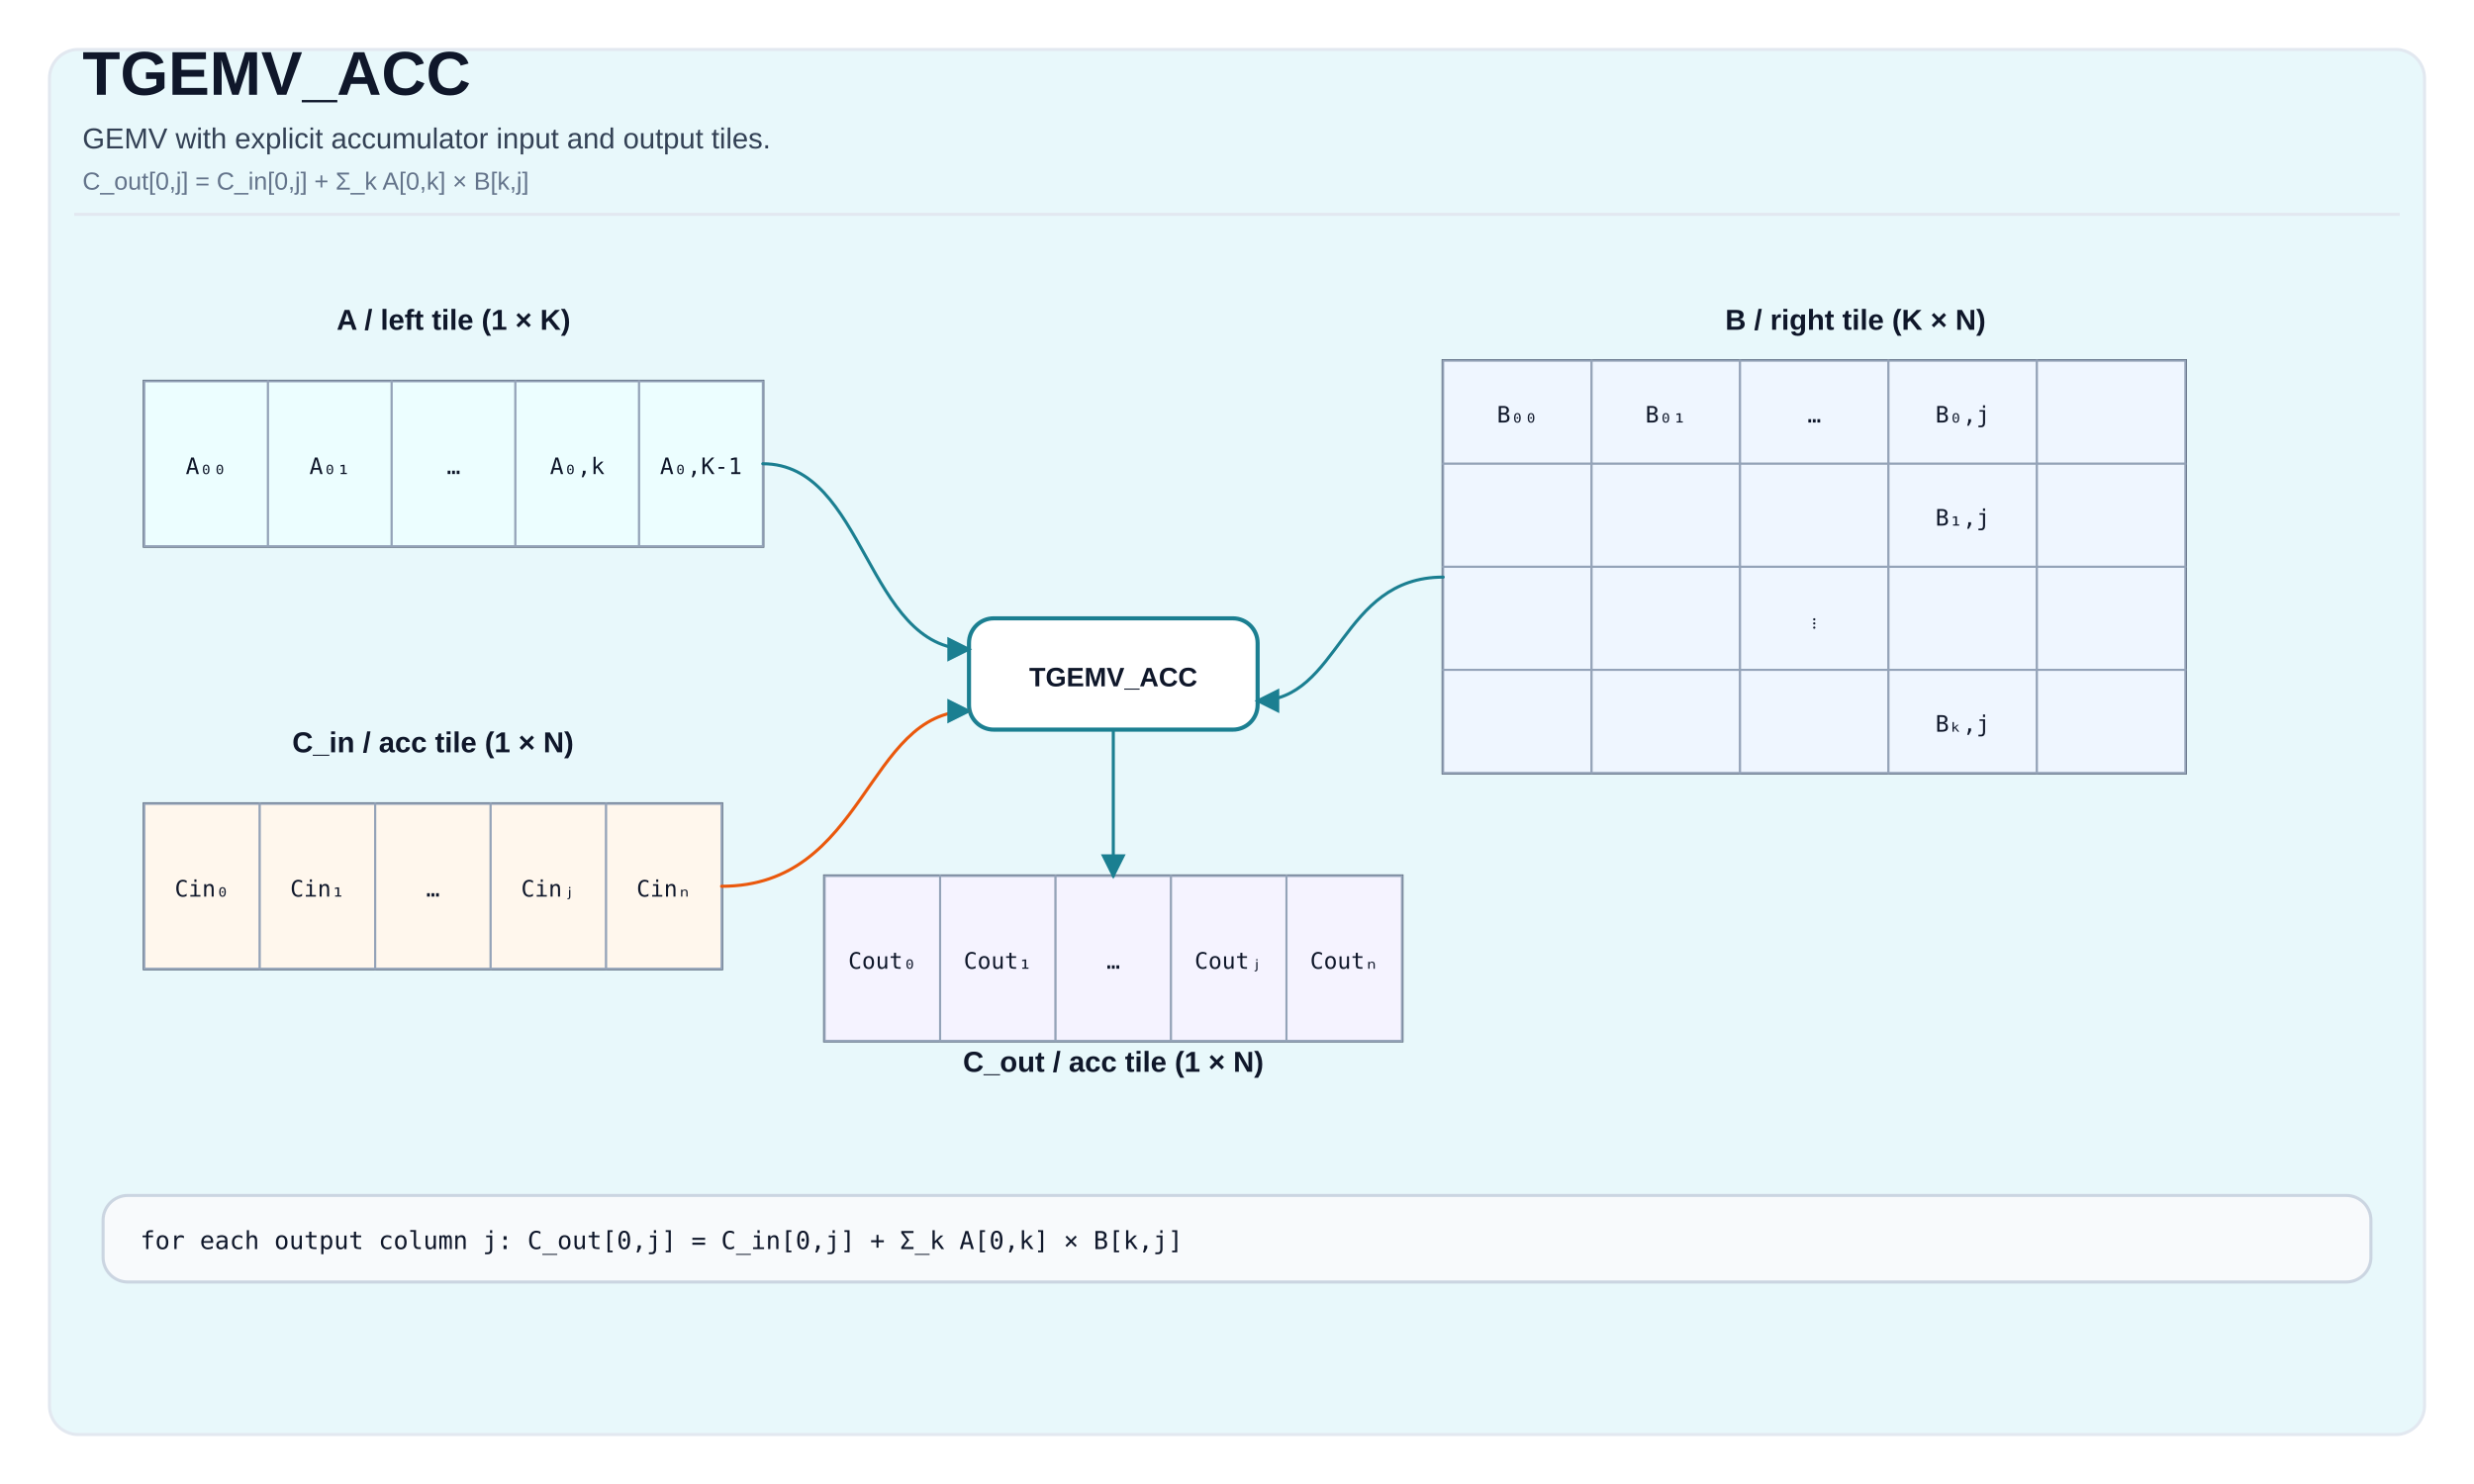
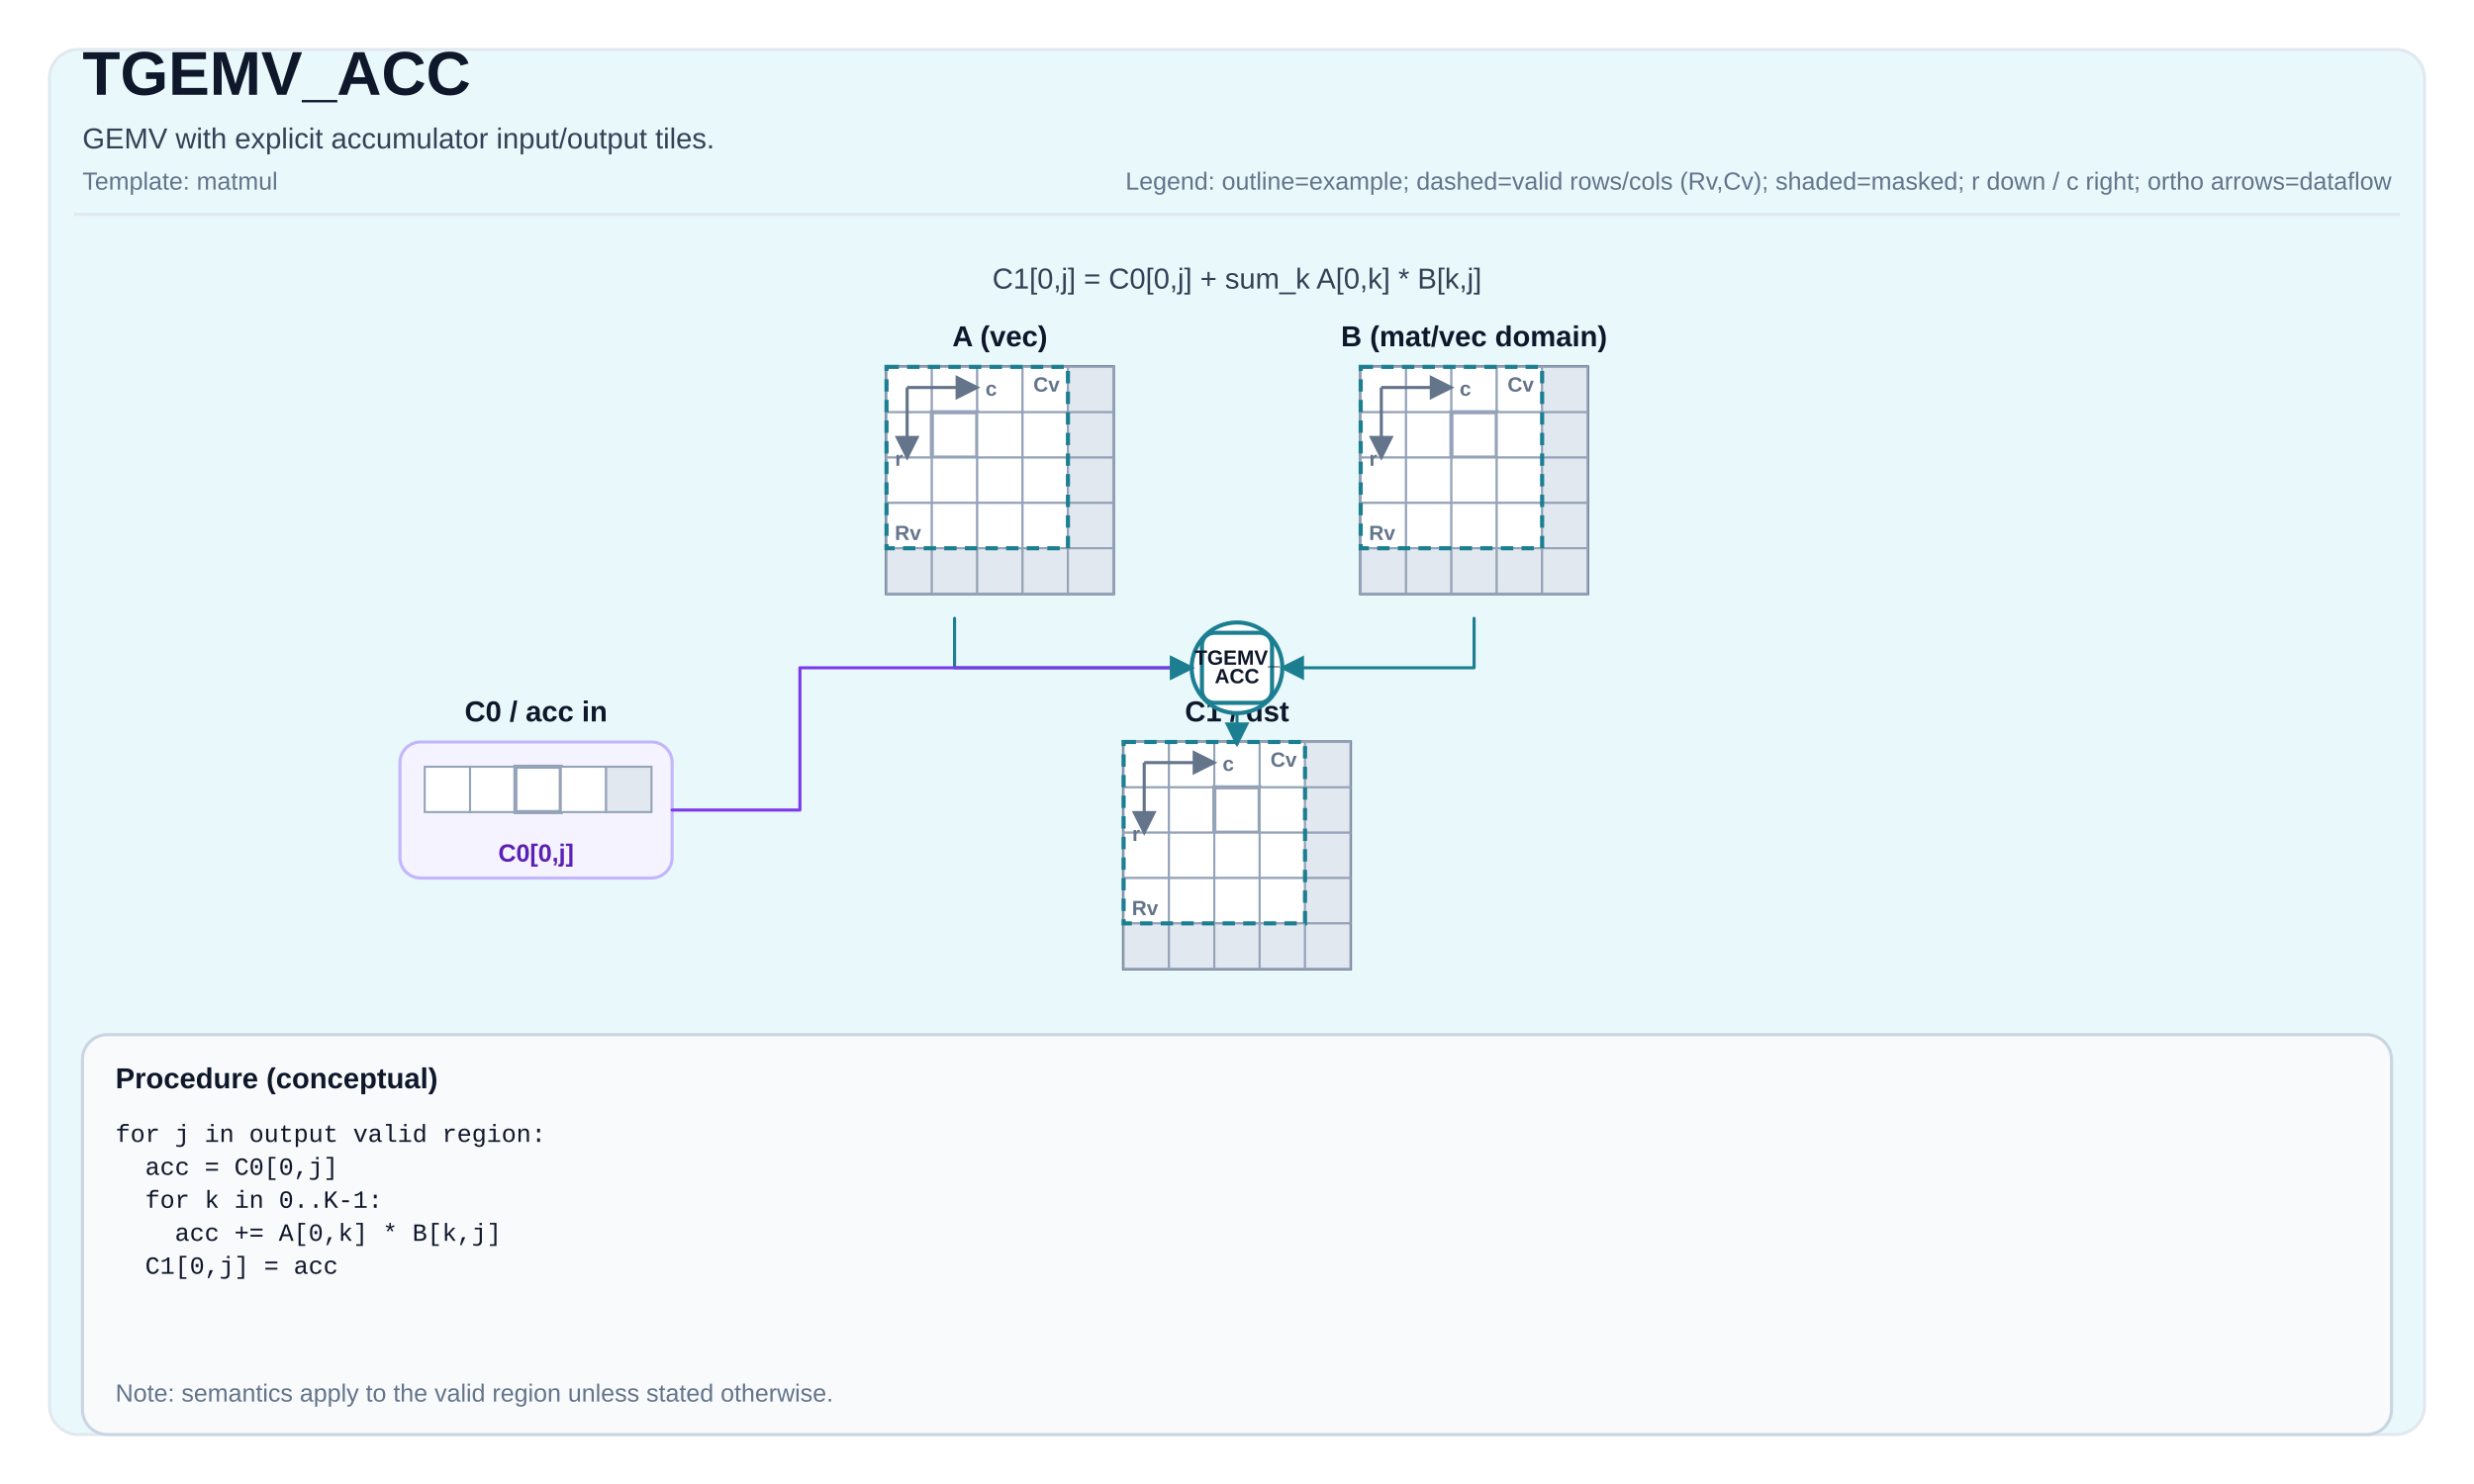
<svg xmlns="http://www.w3.org/2000/svg" width="1200" height="720" viewBox="0 0 1200 720" role="img" aria-label="TGEMV_ACC tile operation diagram">
  <defs>
    <marker id="arrow" markerWidth="8" markerHeight="8" refX="7" refY="4" orient="auto">
      <path d="M0,0 L0,8 L8,4 z" fill="#1B7F91" />
+     </marker>
+     <marker id="axisArrow" markerWidth="8" markerHeight="8" refX="7" refY="4" orient="auto">
+       <path d="M0,0 L0,8 L8,4 z" fill="#64748b" />
    </marker>
  </defs>
  <style>
svg { font-family: Arial, Helvetica, sans-serif; }
.title { font-size: 30px; font-weight: 700; fill: #0f172a; }
.subtitle { font-size: 14px; fill: #334155; }
.meta { font-size: 12px; fill: #64748b; }
.frame { fill: white; }
.panel { fill: #E8F8FB; stroke: #e2e8f0; stroke-width: 1.5; rx: 14; }
.tileLabel { font-size: 14px; font-weight: 700; fill: #0f172a; }
.tileBorder { fill: none; stroke: #475569; stroke-width: 1.5; }
.cell { fill: #ffffff; stroke: #94a3b8; stroke-width: 1; }
- .cellA { fill: #ecfeff; }
- .cellB { fill: #eff6ff; }
- .cellCin { fill: #fff7ed; }
- .cellCout { fill: #f5f3ff; }
- .cellText { font-family: ui-monospace, SFMono-Regular, Menlo, Monaco, Consolas, monospace; font-size: 11px; fill: #0f172a; }
- .arrow { stroke-width: 1.5; fill: none; stroke-linejoin: round; stroke-linecap: round; marker-end: url(#arrow); }
+ .cellMasked { fill: #e2e8f0; }
+ .cellHL { stroke-width: 2; }
+ .arrow { stroke-width: 1.5; fill: none; stroke-linejoin: round; stroke-linecap: round; }
+ .axisLine { stroke: #64748b; stroke-width: 1.5; fill: none; }
+ .axisText { font-size: 10px; fill: #64748b; font-weight: 700; }
+ .opCircle { fill: #ffffff; stroke-width: 2; }
+ .opRect { fill: #ffffff; stroke-width: 2; }
+ .opText { font-size: 10px; font-weight: 800; fill: #0f172a; }
.procBox { fill: #f8fafc; stroke: #cbd5e1; stroke-width: 1.5; rx: 12; }
.procTitle { font-size: 14px; font-weight: 700; fill: #0f172a; }
- .procText { font-family: ui-monospace, SFMono-Regular, Menlo, Monaco, Consolas, monospace; font-size: 12px; fill: #0f172a; }
- .opBox { fill: #ffffff; stroke: #1B7F91; stroke-width: 2; rx: 12; }
- .opText { font-size: 13px; font-weight: 800; fill: #0f172a; }
+ .procText { font-family: ui-monospace, SFMono-Regular, Menlo, Monaco, Consolas, 'Liberation Mono', 'Courier New', monospace; font-size: 12px; fill: #0f172a; }
+ .validBox { fill: none; stroke-width: 2; stroke-dasharray: 6 4; }
+ .accPanel { fill: #F5F3FF; stroke: #c4b5fd; stroke-width: 1.5; rx: 10; }
+ .accText { font-size: 12px; fill: #5b21b6; font-weight: 700; }
</style>
  <rect x="0" y="0" width="1200" height="720" class="frame" />
  <rect x="24" y="24" width="1152" height="672" class="panel" />
  <text x="40" y="46" class="title">TGEMV_ACC</text>
-   <text x="40" y="72" class="subtitle">GEMV with explicit accumulator input and output tiles.</text>
-   <text x="40" y="92" class="meta">C_out[0,j] = C_in[0,j] + Σ_k A[0,k] × B[k,j]</text>
+   <text x="40" y="72" class="subtitle">GEMV with explicit accumulator input/output tiles.</text>
+   <text x="40" y="92" class="meta">Template: matmul</text>
+   <text x="1160" y="92" class="meta" text-anchor="end">Legend: outline=example; dashed=valid rows/cols (Rv,Cv); shaded=masked; r down / c right; ortho arrows=dataflow</text>
  <line x1="36" y1="104" x2="1164" y2="104" stroke="#e2e8f0" stroke-width="1.5" />
-   <text x="220" y="160" class="tileLabel" text-anchor="middle">A / left tile (1 × K)</text>
-   <rect x="70" y="185" width="300" height="80" class="tileBorder" />
-   <rect x="70" y="185" width="60" height="80" class="cell cellA" />
-   <rect x="130" y="185" width="60" height="80" class="cell cellA" />
-   <rect x="190" y="185" width="60" height="80" class="cell cellA" />
-   <rect x="250" y="185" width="60" height="80" class="cell cellA" />
-   <rect x="310" y="185" width="60" height="80" class="cell cellA" />
-   <text x="100" y="230" class="cellText" text-anchor="middle">A₀₀</text>
-   <text x="160" y="230" class="cellText" text-anchor="middle">A₀₁</text>
-   <text x="220" y="230" class="cellText" text-anchor="middle">…</text>
-   <text x="280" y="230" class="cellText" text-anchor="middle">A₀,k</text>
-   <text x="340" y="230" class="cellText" text-anchor="middle">A₀,K-1</text>
-   <text x="900" y="160" class="tileLabel" text-anchor="middle">B / right tile (K × N)</text>
-   <rect x="700" y="175" width="360" height="200" class="tileBorder" />
-   <rect x="700" y="175" width="72" height="50" class="cell cellB" />
-   <rect x="772" y="175" width="72" height="50" class="cell cellB" />
-   <rect x="844" y="175" width="72" height="50" class="cell cellB" />
-   <rect x="916" y="175" width="72" height="50" class="cell cellB" />
-   <rect x="988" y="175" width="72" height="50" class="cell cellB" />
-   <rect x="700" y="225" width="72" height="50" class="cell cellB" />
-   <rect x="772" y="225" width="72" height="50" class="cell cellB" />
-   <rect x="844" y="225" width="72" height="50" class="cell cellB" />
-   <rect x="916" y="225" width="72" height="50" class="cell cellB" />
-   <rect x="988" y="225" width="72" height="50" class="cell cellB" />
-   <rect x="700" y="275" width="72" height="50" class="cell cellB" />
-   <rect x="772" y="275" width="72" height="50" class="cell cellB" />
-   <rect x="844" y="275" width="72" height="50" class="cell cellB" />
-   <rect x="916" y="275" width="72" height="50" class="cell cellB" />
-   <rect x="988" y="275" width="72" height="50" class="cell cellB" />
-   <rect x="700" y="325" width="72" height="50" class="cell cellB" />
-   <rect x="772" y="325" width="72" height="50" class="cell cellB" />
-   <rect x="844" y="325" width="72" height="50" class="cell cellB" />
-   <rect x="916" y="325" width="72" height="50" class="cell cellB" />
-   <rect x="988" y="325" width="72" height="50" class="cell cellB" />
-   <text x="736" y="205" class="cellText" text-anchor="middle">B₀₀</text>
-   <text x="808" y="205" class="cellText" text-anchor="middle">B₀₁</text>
-   <text x="880" y="205" class="cellText" text-anchor="middle">…</text>
-   <text x="952" y="205" class="cellText" text-anchor="middle">B₀,j</text>
-   <text x="952" y="255" class="cellText" text-anchor="middle">B₁,j</text>
-   <text x="880" y="305" class="cellText" text-anchor="middle">⋮</text>
-   <text x="952" y="355" class="cellText" text-anchor="middle">Bₖ,j</text>
-   <text x="210" y="365" class="tileLabel" text-anchor="middle">C_in / acc tile (1 × N)</text>
-   <rect x="70" y="390" width="280" height="80" class="tileBorder" />
-   <rect x="70" y="390" width="56" height="80" class="cell cellCin" />
-   <rect x="126" y="390" width="56" height="80" class="cell cellCin" />
-   <rect x="182" y="390" width="56" height="80" class="cell cellCin" />
-   <rect x="238" y="390" width="56" height="80" class="cell cellCin" />
-   <rect x="294" y="390" width="56" height="80" class="cell cellCin" />
-   <text x="98" y="435" class="cellText" text-anchor="middle">Cin₀</text>
-   <text x="154" y="435" class="cellText" text-anchor="middle">Cin₁</text>
-   <text x="210" y="435" class="cellText" text-anchor="middle">…</text>
-   <text x="266" y="435" class="cellText" text-anchor="middle">Cinⱼ</text>
-   <text x="322" y="435" class="cellText" text-anchor="middle">Cinₙ</text>
-   <rect x="470" y="300" width="140" height="54" class="opBox" />
-   <text x="540" y="333" class="opText" text-anchor="middle">TGEMV_ACC</text>
-   <path d="M 370 225 C 420 225, 420 315, 470 315" class="arrow" stroke="#1B7F91" />
-   <path d="M 700 280 C 650 280, 650 340, 610 340" class="arrow" stroke="#1B7F91" />
-   <path d="M 350 430 C 420 430, 420 345, 470 345" class="arrow" stroke="#ea580c" />
-   <text x="540" y="520" class="tileLabel" text-anchor="middle">C_out / acc tile (1 × N)</text>
-   <rect x="400" y="425" width="280" height="80" class="tileBorder" />
-   <rect x="400" y="425" width="56" height="80" class="cell cellCout" />
-   <rect x="456" y="425" width="56" height="80" class="cell cellCout" />
-   <rect x="512" y="425" width="56" height="80" class="cell cellCout" />
-   <rect x="568" y="425" width="56" height="80" class="cell cellCout" />
-   <rect x="624" y="425" width="56" height="80" class="cell cellCout" />
-   <text x="428" y="470" class="cellText" text-anchor="middle">Cout₀</text>
-   <text x="484" y="470" class="cellText" text-anchor="middle">Cout₁</text>
-   <text x="540" y="470" class="cellText" text-anchor="middle">…</text>
-   <text x="596" y="470" class="cellText" text-anchor="middle">Coutⱼ</text>
-   <text x="652" y="470" class="cellText" text-anchor="middle">Coutₙ</text>
-   <path d="M 540 354 L 540 425" class="arrow" stroke="#1B7F91" />
-   <rect x="50" y="580" width="1100" height="42" class="procBox" />
-   <text x="68" y="606" class="procText">for each output column j: C_out[0,j] = C_in[0,j] + Σ_k A[0,k] × B[k,j]</text>
+   <text x="485" y="168" class="tileLabel" text-anchor="middle">A (vec)</text>
+   <rect x="430" y="178" width="110" height="110" class="tileBorder" />
+   <rect x="430" y="178" width="22" height="22" class="cell" />
+   <rect x="452" y="178" width="22" height="22" class="cell" />
+   <rect x="474" y="178" width="22" height="22" class="cell" />
+   <rect x="496" y="178" width="22" height="22" class="cell" />
+   <rect x="518" y="178" width="22" height="22" class="cell cellMasked" />
+   <rect x="430" y="200" width="22" height="22" class="cell" />
+   <rect x="452" y="200" width="22" height="22" class="cell cellHL" stroke="#1B7F91" />
+   <rect x="474" y="200" width="22" height="22" class="cell" />
+   <rect x="496" y="200" width="22" height="22" class="cell" />
+   <rect x="518" y="200" width="22" height="22" class="cell cellMasked" />
+   <rect x="430" y="222" width="22" height="22" class="cell" />
+   <rect x="452" y="222" width="22" height="22" class="cell" />
+   <rect x="474" y="222" width="22" height="22" class="cell" />
+   <rect x="496" y="222" width="22" height="22" class="cell" />
+   <rect x="518" y="222" width="22" height="22" class="cell cellMasked" />
+   <rect x="430" y="244" width="22" height="22" class="cell" />
+   <rect x="452" y="244" width="22" height="22" class="cell" />
+   <rect x="474" y="244" width="22" height="22" class="cell" />
+   <rect x="496" y="244" width="22" height="22" class="cell" />
+   <rect x="518" y="244" width="22" height="22" class="cell cellMasked" />
+   <rect x="430" y="266" width="22" height="22" class="cell cellMasked" />
+   <rect x="452" y="266" width="22" height="22" class="cell cellMasked" />
+   <rect x="474" y="266" width="22" height="22" class="cell cellMasked" />
+   <rect x="496" y="266" width="22" height="22" class="cell cellMasked" />
+   <rect x="518" y="266" width="22" height="22" class="cell cellMasked" />
+   <rect x="430" y="178" width="88" height="88" class="validBox" stroke="#1B7F91" />
+   <text x="434" y="262" class="axisText">Rv</text>
+   <text x="514" y="190" class="axisText" text-anchor="end">Cv</text>
+   <path d="M 440 188 L 474 188" class="axisLine" marker-end="url(#axisArrow)" />
+   <path d="M 440 188 L 440 222" class="axisLine" marker-end="url(#axisArrow)" />
+   <text x="478" y="192" class="axisText">c</text>
+   <text x="438" y="226" class="axisText" text-anchor="end">r</text>
+   <text x="715" y="168" class="tileLabel" text-anchor="middle">B (mat/vec domain)</text>
+   <rect x="660" y="178" width="110" height="110" class="tileBorder" />
+   <rect x="660" y="178" width="22" height="22" class="cell" />
+   <rect x="682" y="178" width="22" height="22" class="cell" />
+   <rect x="704" y="178" width="22" height="22" class="cell" />
+   <rect x="726" y="178" width="22" height="22" class="cell" />
+   <rect x="748" y="178" width="22" height="22" class="cell cellMasked" />
+   <rect x="660" y="200" width="22" height="22" class="cell" />
+   <rect x="682" y="200" width="22" height="22" class="cell" />
+   <rect x="704" y="200" width="22" height="22" class="cell cellHL" stroke="#1B7F91" />
+   <rect x="726" y="200" width="22" height="22" class="cell" />
+   <rect x="748" y="200" width="22" height="22" class="cell cellMasked" />
+   <rect x="660" y="222" width="22" height="22" class="cell" />
+   <rect x="682" y="222" width="22" height="22" class="cell" />
+   <rect x="704" y="222" width="22" height="22" class="cell" />
+   <rect x="726" y="222" width="22" height="22" class="cell" />
+   <rect x="748" y="222" width="22" height="22" class="cell cellMasked" />
+   <rect x="660" y="244" width="22" height="22" class="cell" />
+   <rect x="682" y="244" width="22" height="22" class="cell" />
+   <rect x="704" y="244" width="22" height="22" class="cell" />
+   <rect x="726" y="244" width="22" height="22" class="cell" />
+   <rect x="748" y="244" width="22" height="22" class="cell cellMasked" />
+   <rect x="660" y="266" width="22" height="22" class="cell cellMasked" />
+   <rect x="682" y="266" width="22" height="22" class="cell cellMasked" />
+   <rect x="704" y="266" width="22" height="22" class="cell cellMasked" />
+   <rect x="726" y="266" width="22" height="22" class="cell cellMasked" />
+   <rect x="748" y="266" width="22" height="22" class="cell cellMasked" />
+   <rect x="660" y="178" width="88" height="88" class="validBox" stroke="#1B7F91" />
+   <text x="664" y="262" class="axisText">Rv</text>
+   <text x="744" y="190" class="axisText" text-anchor="end">Cv</text>
+   <path d="M 670 188 L 704 188" class="axisLine" marker-end="url(#axisArrow)" />
+   <path d="M 670 188 L 670 222" class="axisLine" marker-end="url(#axisArrow)" />
+   <text x="708" y="192" class="axisText">c</text>
+   <text x="668" y="226" class="axisText" text-anchor="end">r</text>
+   <text x="260" y="350" class="tileLabel" text-anchor="middle">C0 / acc in</text>
+   <rect x="194" y="360" width="132" height="66" class="accPanel" />
+   <rect x="206" y="372" width="22" height="22" class="cell" />
+   <rect x="228" y="372" width="22" height="22" class="cell" />
+   <rect x="250" y="372" width="22" height="22" class="cell cellHL" stroke="#7c3aed" />
+   <rect x="272" y="372" width="22" height="22" class="cell" />
+   <rect x="294" y="372" width="22" height="22" class="cell cellMasked" />
+   <text x="260" y="418" class="accText" text-anchor="middle">C0[0,j]</text>
+   <text x="600" y="350" class="tileLabel" text-anchor="middle">C1 / dst</text>
+   <rect x="545" y="360" width="110" height="110" class="tileBorder" />
+   <rect x="545" y="360" width="22" height="22" class="cell" />
+   <rect x="567" y="360" width="22" height="22" class="cell" />
+   <rect x="589" y="360" width="22" height="22" class="cell" />
+   <rect x="611" y="360" width="22" height="22" class="cell" />
+   <rect x="633" y="360" width="22" height="22" class="cell cellMasked" />
+   <rect x="545" y="382" width="22" height="22" class="cell" />
+   <rect x="567" y="382" width="22" height="22" class="cell" />
+   <rect x="589" y="382" width="22" height="22" class="cell cellHL" stroke="#1B7F91" />
+   <rect x="611" y="382" width="22" height="22" class="cell" />
+   <rect x="633" y="382" width="22" height="22" class="cell cellMasked" />
+   <rect x="545" y="404" width="22" height="22" class="cell" />
+   <rect x="567" y="404" width="22" height="22" class="cell" />
+   <rect x="589" y="404" width="22" height="22" class="cell" />
+   <rect x="611" y="404" width="22" height="22" class="cell" />
+   <rect x="633" y="404" width="22" height="22" class="cell cellMasked" />
+   <rect x="545" y="426" width="22" height="22" class="cell" />
+   <rect x="567" y="426" width="22" height="22" class="cell" />
+   <rect x="589" y="426" width="22" height="22" class="cell" />
+   <rect x="611" y="426" width="22" height="22" class="cell" />
+   <rect x="633" y="426" width="22" height="22" class="cell cellMasked" />
+   <rect x="545" y="448" width="22" height="22" class="cell cellMasked" />
+   <rect x="567" y="448" width="22" height="22" class="cell cellMasked" />
+   <rect x="589" y="448" width="22" height="22" class="cell cellMasked" />
+   <rect x="611" y="448" width="22" height="22" class="cell cellMasked" />
+   <rect x="633" y="448" width="22" height="22" class="cell cellMasked" />
+   <rect x="545" y="360" width="88" height="88" class="validBox" stroke="#1B7F91" />
+   <text x="549" y="444" class="axisText">Rv</text>
+   <text x="629" y="372" class="axisText" text-anchor="end">Cv</text>
+   <path d="M 555 370 L 589 370" class="axisLine" marker-end="url(#axisArrow)" />
+   <path d="M 555 370 L 555 404" class="axisLine" marker-end="url(#axisArrow)" />
+   <text x="593" y="374" class="axisText">c</text>
+   <text x="553" y="408" class="axisText" text-anchor="end">r</text>
+   <text x="600" y="140" class="subtitle" text-anchor="middle" fill="#1B7F91">C1[0,j] = C0[0,j] + sum_k A[0,k] * B[k,j]</text>
+   <circle cx="600" cy="324" r="22" class="opCircle" stroke="#1B7F91" />
+   <rect x="583" y="307" width="34" height="34" rx="6" class="opRect" stroke="#1B7F91" />
+   <text x="600" y="322.5" class="opText" font-size="8px" text-anchor="middle">TGEMV_</text>
+   <text x="600" y="331.5" class="opText" font-size="8px" text-anchor="middle">ACC</text>
+   <path d="M 463 300 L 463 324 L 578 324" class="arrow" stroke="#1B7F91" marker-end="url(#arrow)" />
+   <path d="M 715 300 L 715 324 L 622 324" class="arrow" stroke="#1B7F91" marker-end="url(#arrow)" />
+   <path d="M 326 393 L 388 393 L 388 324 L 578 324" class="arrow" stroke="#7c3aed" marker-end="url(#arrow)" />
+   <path d="M 600 346 L 600 361" class="arrow" stroke="#1B7F91" marker-end="url(#arrow)" />
+   <rect x="40" y="502" width="1120" height="194" class="procBox" />
+   <text x="56" y="528" class="procTitle">Procedure (conceptual)</text>
+   <text x="56" y="554" class="procText" xml:space="preserve">
+     <tspan x="56" dy="0">for j in output valid region:</tspan>
+     <tspan x="56" dy="16">  acc = C0[0,j]</tspan>
+     <tspan x="56" dy="16">  for k in 0..K-1:</tspan>
+     <tspan x="56" dy="16">    acc += A[0,k] * B[k,j]</tspan>
+     <tspan x="56" dy="16">  C1[0,j] = acc</tspan>
+   </text>
+   <text x="56" y="680" class="meta">Note: semantics apply to the valid region unless stated otherwise.</text>
</svg>
